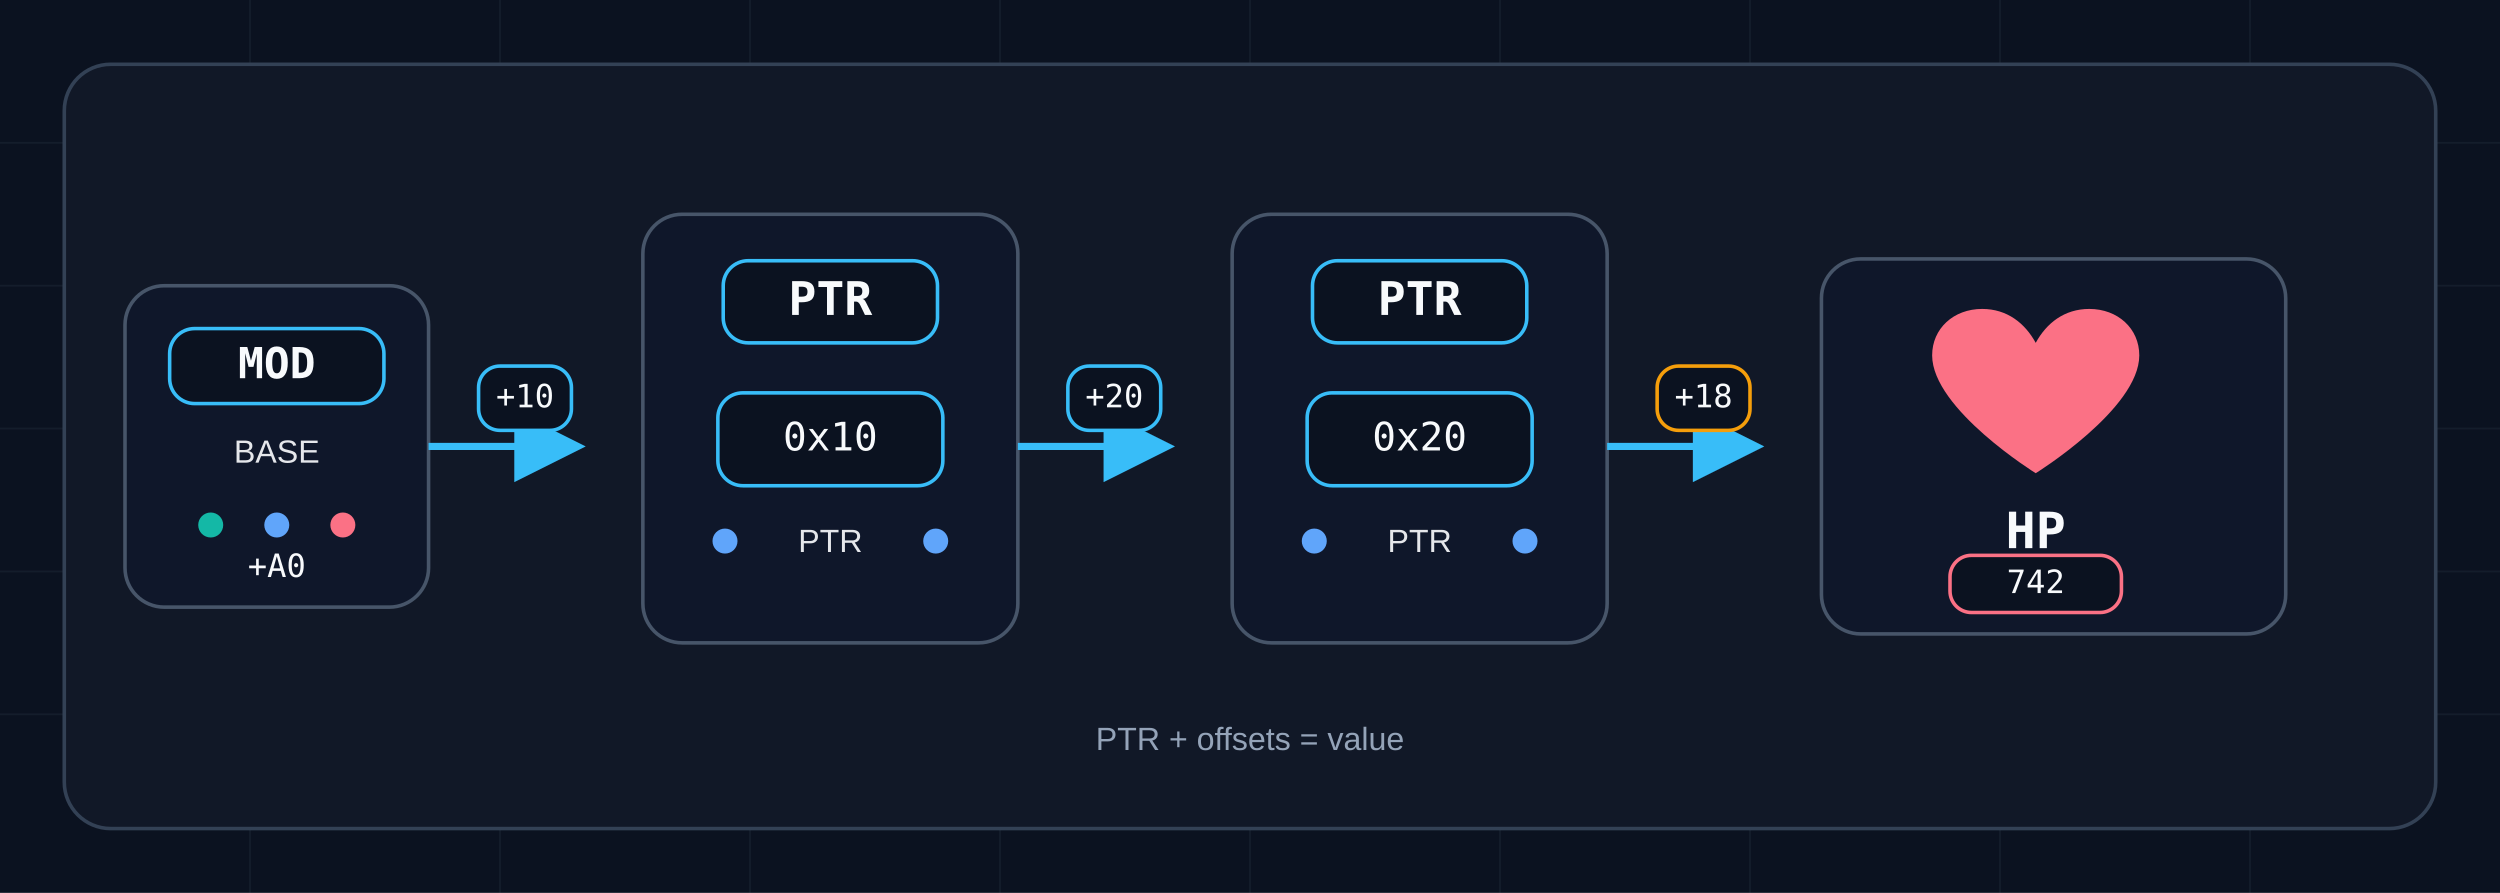
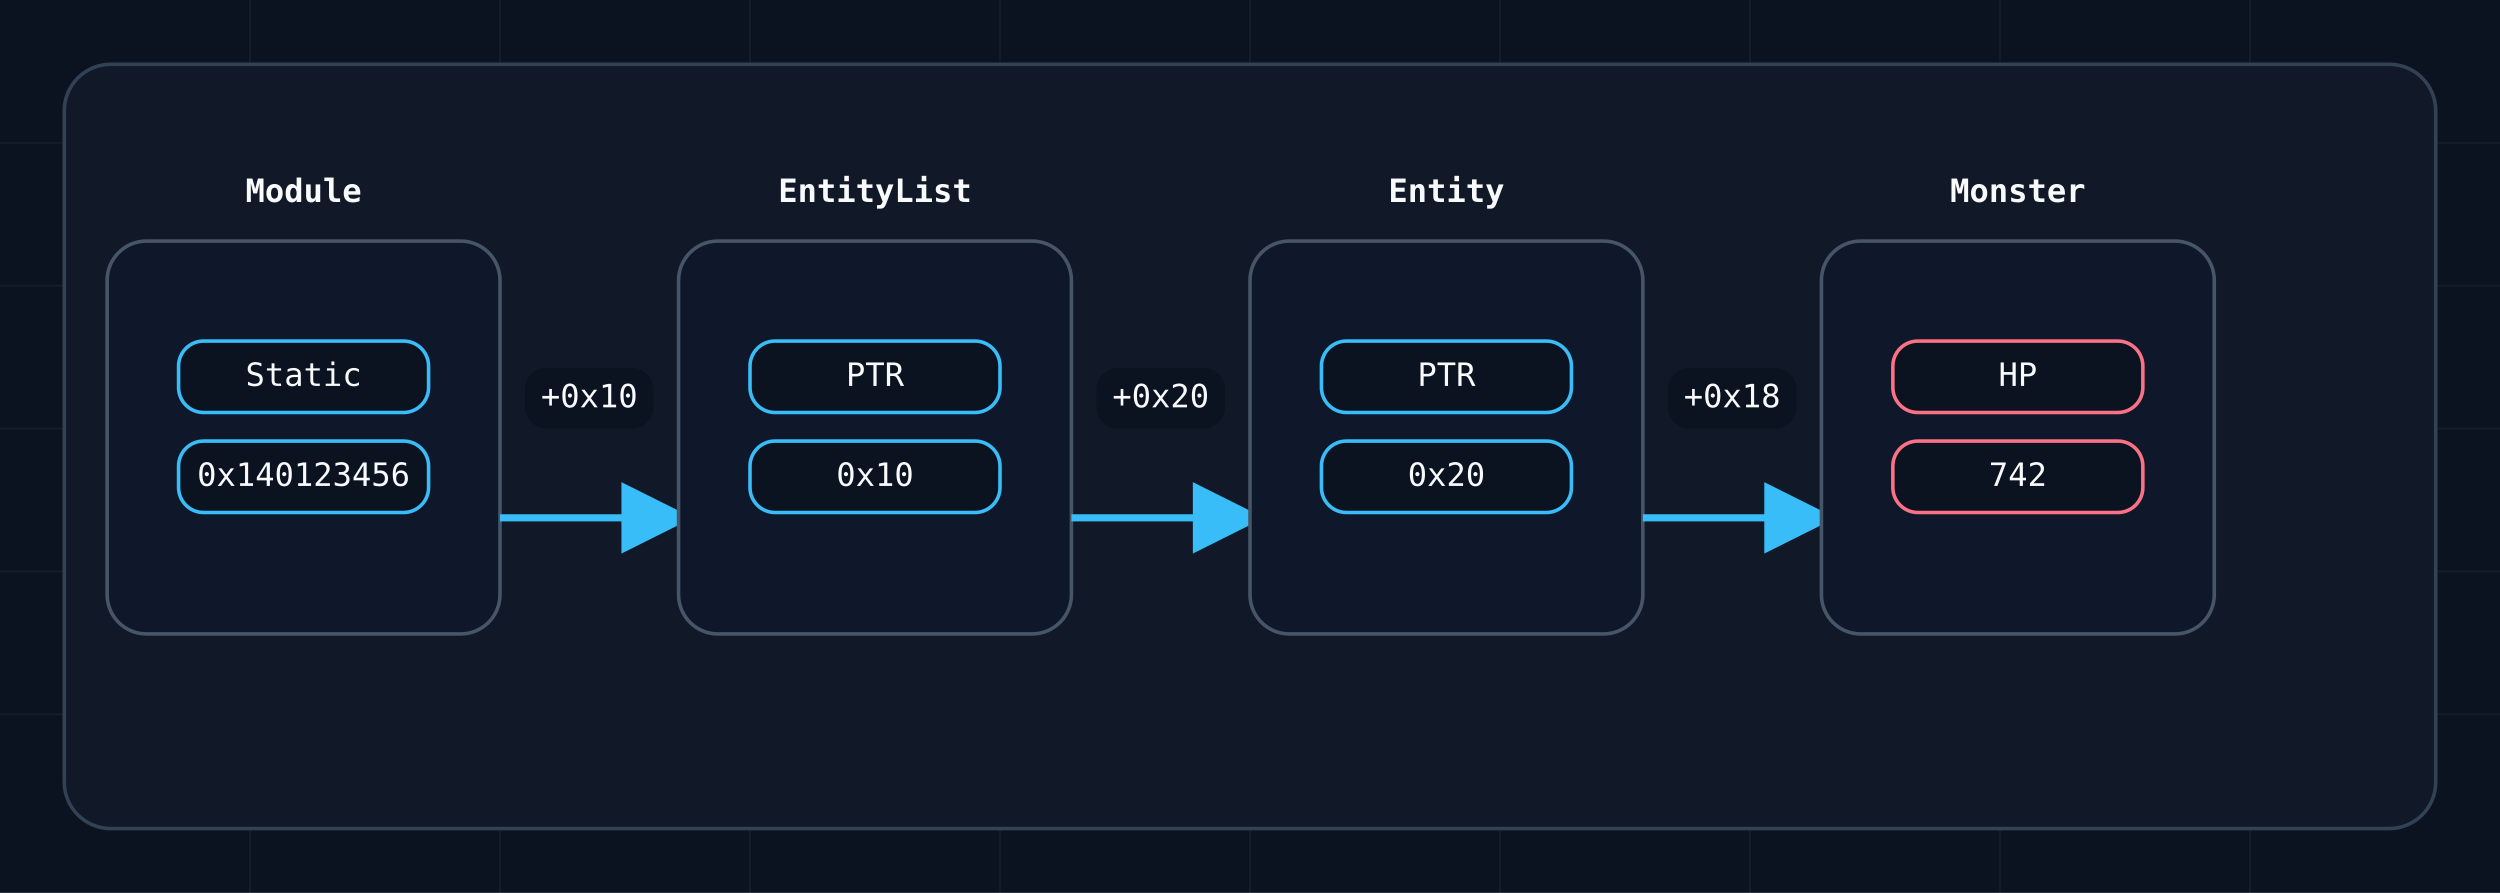
<svg xmlns="http://www.w3.org/2000/svg" width="1400" height="500" viewBox="0 0 1400 500" role="img" aria-labelledby="title desc">
  <defs>
    <style>
      .bg { fill: #0b1220; }
      .grid { stroke: rgba(148, 163, 184, 0.08); stroke-width: 1; }
      .frame { fill: #111827; stroke: #334155; stroke-width: 2; }
      .card { fill: #0f172a; stroke: #475569; stroke-width: 2; }
      .chip { fill: #0b1220; stroke: #38bdf8; stroke-width: 2; }
      .chip-amber { fill: #0b1220; stroke: #f59e0b; stroke-width: 2; }
      .chip-rose { fill: #0b1220; stroke: #fb7185; stroke-width: 2; }
      .mono { fill: #f8fafc; font-family: Consolas, Menlo, monospace; }
-       .ui { fill: #e5e7eb; font-family: Segoe UI, Arial, sans-serif; }
-       .muted { fill: #94a3b8; font-family: Segoe UI, Arial, sans-serif; }
      .line { stroke: #38bdf8; stroke-width: 4; fill: none; marker-end: url(#arrow); }
-       .dot { fill: #38bdf8; }
-       .accent { fill: #14b8a6; }
-       .accent2 { fill: #60a5fa; }
-       .accent3 { fill: #fb7185; }
+       .label { fill: #0b1220; stroke-width: 2; }
    </style>
    <marker id="arrow" markerWidth="10" markerHeight="10" refX="8" refY="5" orient="auto">
      <path d="M0,0 L10,5 L0,10 Z" fill="#38bdf8" />
    </marker>
    <linearGradient id="bgGlow" x1="0" y1="0" x2="1" y2="1">
      <stop offset="0" stop-color="#111827" />
      <stop offset="1" stop-color="#0b1220" />
    </linearGradient>
  </defs>
  <rect class="bg" x="0" y="0" width="1400" height="500" fill="url(#bgGlow)" />
  <g opacity="0.9">
    <path class="grid" d="M0 80H1400M0 160H1400M0 240H1400M0 320H1400M0 400H1400" />
    <path class="grid" d="M140 0V500M280 0V500M420 0V500M560 0V500M700 0V500M840 0V500M980 0V500M1120 0V500M1260 0V500" />
  </g>
  <rect class="frame" x="36" y="36" width="1328" height="428" rx="26" />
-   <g transform="translate(70 160)">
-     <rect class="card" x="0" y="0" width="170" height="180" rx="22" />
-     <rect class="chip" x="25" y="24" width="120" height="42" rx="14" />
-     <text class="mono" x="85" y="45" font-size="24" font-weight="700" text-anchor="middle" dominant-baseline="middle">MOD</text>
-     <text class="ui" x="85" y="94" font-size="18" text-anchor="middle" dominant-baseline="middle">BASE</text>
-     <circle class="accent" cx="48" cy="134" r="7" />
-     <circle class="accent2" cx="85" cy="134" r="7" />
-     <circle class="accent3" cx="122" cy="134" r="7" />
-     <text class="mono" x="85" y="158" font-size="18" text-anchor="middle" dominant-baseline="middle">+A0</text>
+   <text class="mono" x="170" y="108" font-size="18" font-weight="700" text-anchor="middle" dominant-baseline="middle">Module</text>
+   <g transform="translate(60 135)">
+     <rect class="card" x="0" y="0" width="220" height="220" rx="22" />
+     <rect class="chip" x="40" y="56" width="140" height="40" rx="14" />
+     <rect class="chip" x="40" y="112" width="140" height="40" rx="14" />
+     <text class="mono" x="110" y="76" font-size="18" text-anchor="middle" dominant-baseline="middle">Static</text>
+     <text class="mono" x="110" y="132" font-size="18" text-anchor="middle" dominant-baseline="middle">0x140123456</text>
  </g>
-   <path class="line" d="M240 250 C276 250, 286 250, 320 250" />
-   <rect class="chip" x="268" y="205" width="52" height="36" rx="12" />
-   <text class="mono" x="294" y="223" font-size="18" text-anchor="middle" dominant-baseline="middle">+10</text>
-   <g transform="translate(360 120)">
-     <rect class="card" x="0" y="0" width="210" height="240" rx="22" />
-     <rect class="chip" x="45" y="26" width="120" height="46" rx="14" />
-     <text class="mono" x="105" y="49" font-size="26" font-weight="700" text-anchor="middle" dominant-baseline="middle">PTR</text>
-     <rect class="chip" x="42" y="100" width="126" height="52" rx="14" />
-     <text class="mono" x="105" y="126" font-size="22" text-anchor="middle" dominant-baseline="middle">0x10</text>
-     <text class="ui" x="105" y="184" font-size="18" text-anchor="middle" dominant-baseline="middle">PTR</text>
-     <circle class="accent2" cx="46" cy="183" r="7" />
-     <circle class="accent2" cx="164" cy="183" r="7" />
+   <path class="line" d="M280 290 C308 290, 322 290, 380 290" />
+   <rect class="label" x="294" y="206" width="72" height="34" rx="12" />
+   <text class="mono" x="330" y="223" font-size="18" text-anchor="middle" dominant-baseline="middle">+0x10</text>
+   <text class="mono" x="490" y="108" font-size="18" font-weight="700" text-anchor="middle" dominant-baseline="middle">EntityList</text>
+   <g transform="translate(380 135)">
+     <rect class="card" x="0" y="0" width="220" height="220" rx="22" />
+     <rect class="chip" x="40" y="56" width="140" height="40" rx="14" />
+     <rect class="chip" x="40" y="112" width="140" height="40" rx="14" />
+     <text class="mono" x="110" y="76" font-size="18" text-anchor="middle" dominant-baseline="middle">PTR</text>
+     <text class="mono" x="110" y="132" font-size="18" text-anchor="middle" dominant-baseline="middle">0x10</text>
  </g>
-   <path class="line" d="M570 250 C606 250, 616 250, 650 250" />
-   <rect class="chip" x="598" y="205" width="52" height="36" rx="12" />
-   <text class="mono" x="624" y="223" font-size="18" text-anchor="middle" dominant-baseline="middle">+20</text>
-   <g transform="translate(690 120)">
-     <rect class="card" x="0" y="0" width="210" height="240" rx="22" />
-     <rect class="chip" x="45" y="26" width="120" height="46" rx="14" />
-     <text class="mono" x="105" y="49" font-size="26" font-weight="700" text-anchor="middle" dominant-baseline="middle">PTR</text>
-     <rect class="chip" x="42" y="100" width="126" height="52" rx="14" />
-     <text class="mono" x="105" y="126" font-size="22" text-anchor="middle" dominant-baseline="middle">0x20</text>
-     <text class="ui" x="105" y="184" font-size="18" text-anchor="middle" dominant-baseline="middle">PTR</text>
-     <circle class="accent2" cx="46" cy="183" r="7" />
-     <circle class="accent2" cx="164" cy="183" r="7" />
+   <path class="line" d="M600 290 C628 290, 642 290, 700 290" />
+   <rect class="label" x="614" y="206" width="72" height="34" rx="12" />
+   <text class="mono" x="650" y="223" font-size="18" text-anchor="middle" dominant-baseline="middle">+0x20</text>
+   <text class="mono" x="810" y="108" font-size="18" font-weight="700" text-anchor="middle" dominant-baseline="middle">Entity</text>
+   <g transform="translate(700 135)">
+     <rect class="card" x="0" y="0" width="220" height="220" rx="22" />
+     <rect class="chip" x="40" y="56" width="140" height="40" rx="14" />
+     <rect class="chip" x="40" y="112" width="140" height="40" rx="14" />
+     <text class="mono" x="110" y="76" font-size="18" text-anchor="middle" dominant-baseline="middle">PTR</text>
+     <text class="mono" x="110" y="132" font-size="18" text-anchor="middle" dominant-baseline="middle">0x20</text>
  </g>
-   <path class="line" d="M900 250 C936 250, 946 250, 980 250" />
-   <rect class="chip-amber" x="928" y="205" width="52" height="36" rx="12" />
-   <text class="mono" x="954" y="223" font-size="18" text-anchor="middle" dominant-baseline="middle">+18</text>
-   <g transform="translate(1020 145)">
-     <rect class="card" x="0" y="0" width="260" height="210" rx="22" />
-     <path d="M62 54 C62 39, 74 28, 90 28 C104 28, 114 36, 120 47 C126 36, 136 28, 150 28 C166 28, 178 39, 178 54 C178 84, 120 120, 120 120 C120 120, 62 84, 62 54 Z" fill="#fb7185" />
-     <text class="mono" x="120" y="154" font-size="28" font-weight="700" text-anchor="middle" dominant-baseline="middle">HP</text>
-     <rect class="chip-rose" x="72" y="166" width="96" height="32" rx="12" />
-     <text class="mono" x="120" y="182" font-size="18" text-anchor="middle" dominant-baseline="middle">742</text>
+   <path class="line" d="M920 290 C948 290, 962 290, 1020 290" />
+   <rect class="label" x="934" y="206" width="72" height="34" rx="12" />
+   <text class="mono" x="970" y="223" font-size="18" text-anchor="middle" dominant-baseline="middle">+0x18</text>
+   <text class="mono" x="1130" y="108" font-size="18" font-weight="700" text-anchor="middle" dominant-baseline="middle">Monster</text>
+   <g transform="translate(1020 135)">
+     <rect class="card" x="0" y="0" width="220" height="220" rx="22" />
+     <rect class="chip-rose" x="40" y="56" width="140" height="40" rx="14" />
+     <rect class="chip-rose" x="40" y="112" width="140" height="40" rx="14" />
+     <text class="mono" x="110" y="76" font-size="18" text-anchor="middle" dominant-baseline="middle">HP</text>
+     <text class="mono" x="110" y="132" font-size="18" text-anchor="middle" dominant-baseline="middle">742</text>
  </g>
-   <text class="muted" x="700" y="420" font-size="18" text-anchor="middle">PTR  +  offsets  =  value</text>
</svg>
